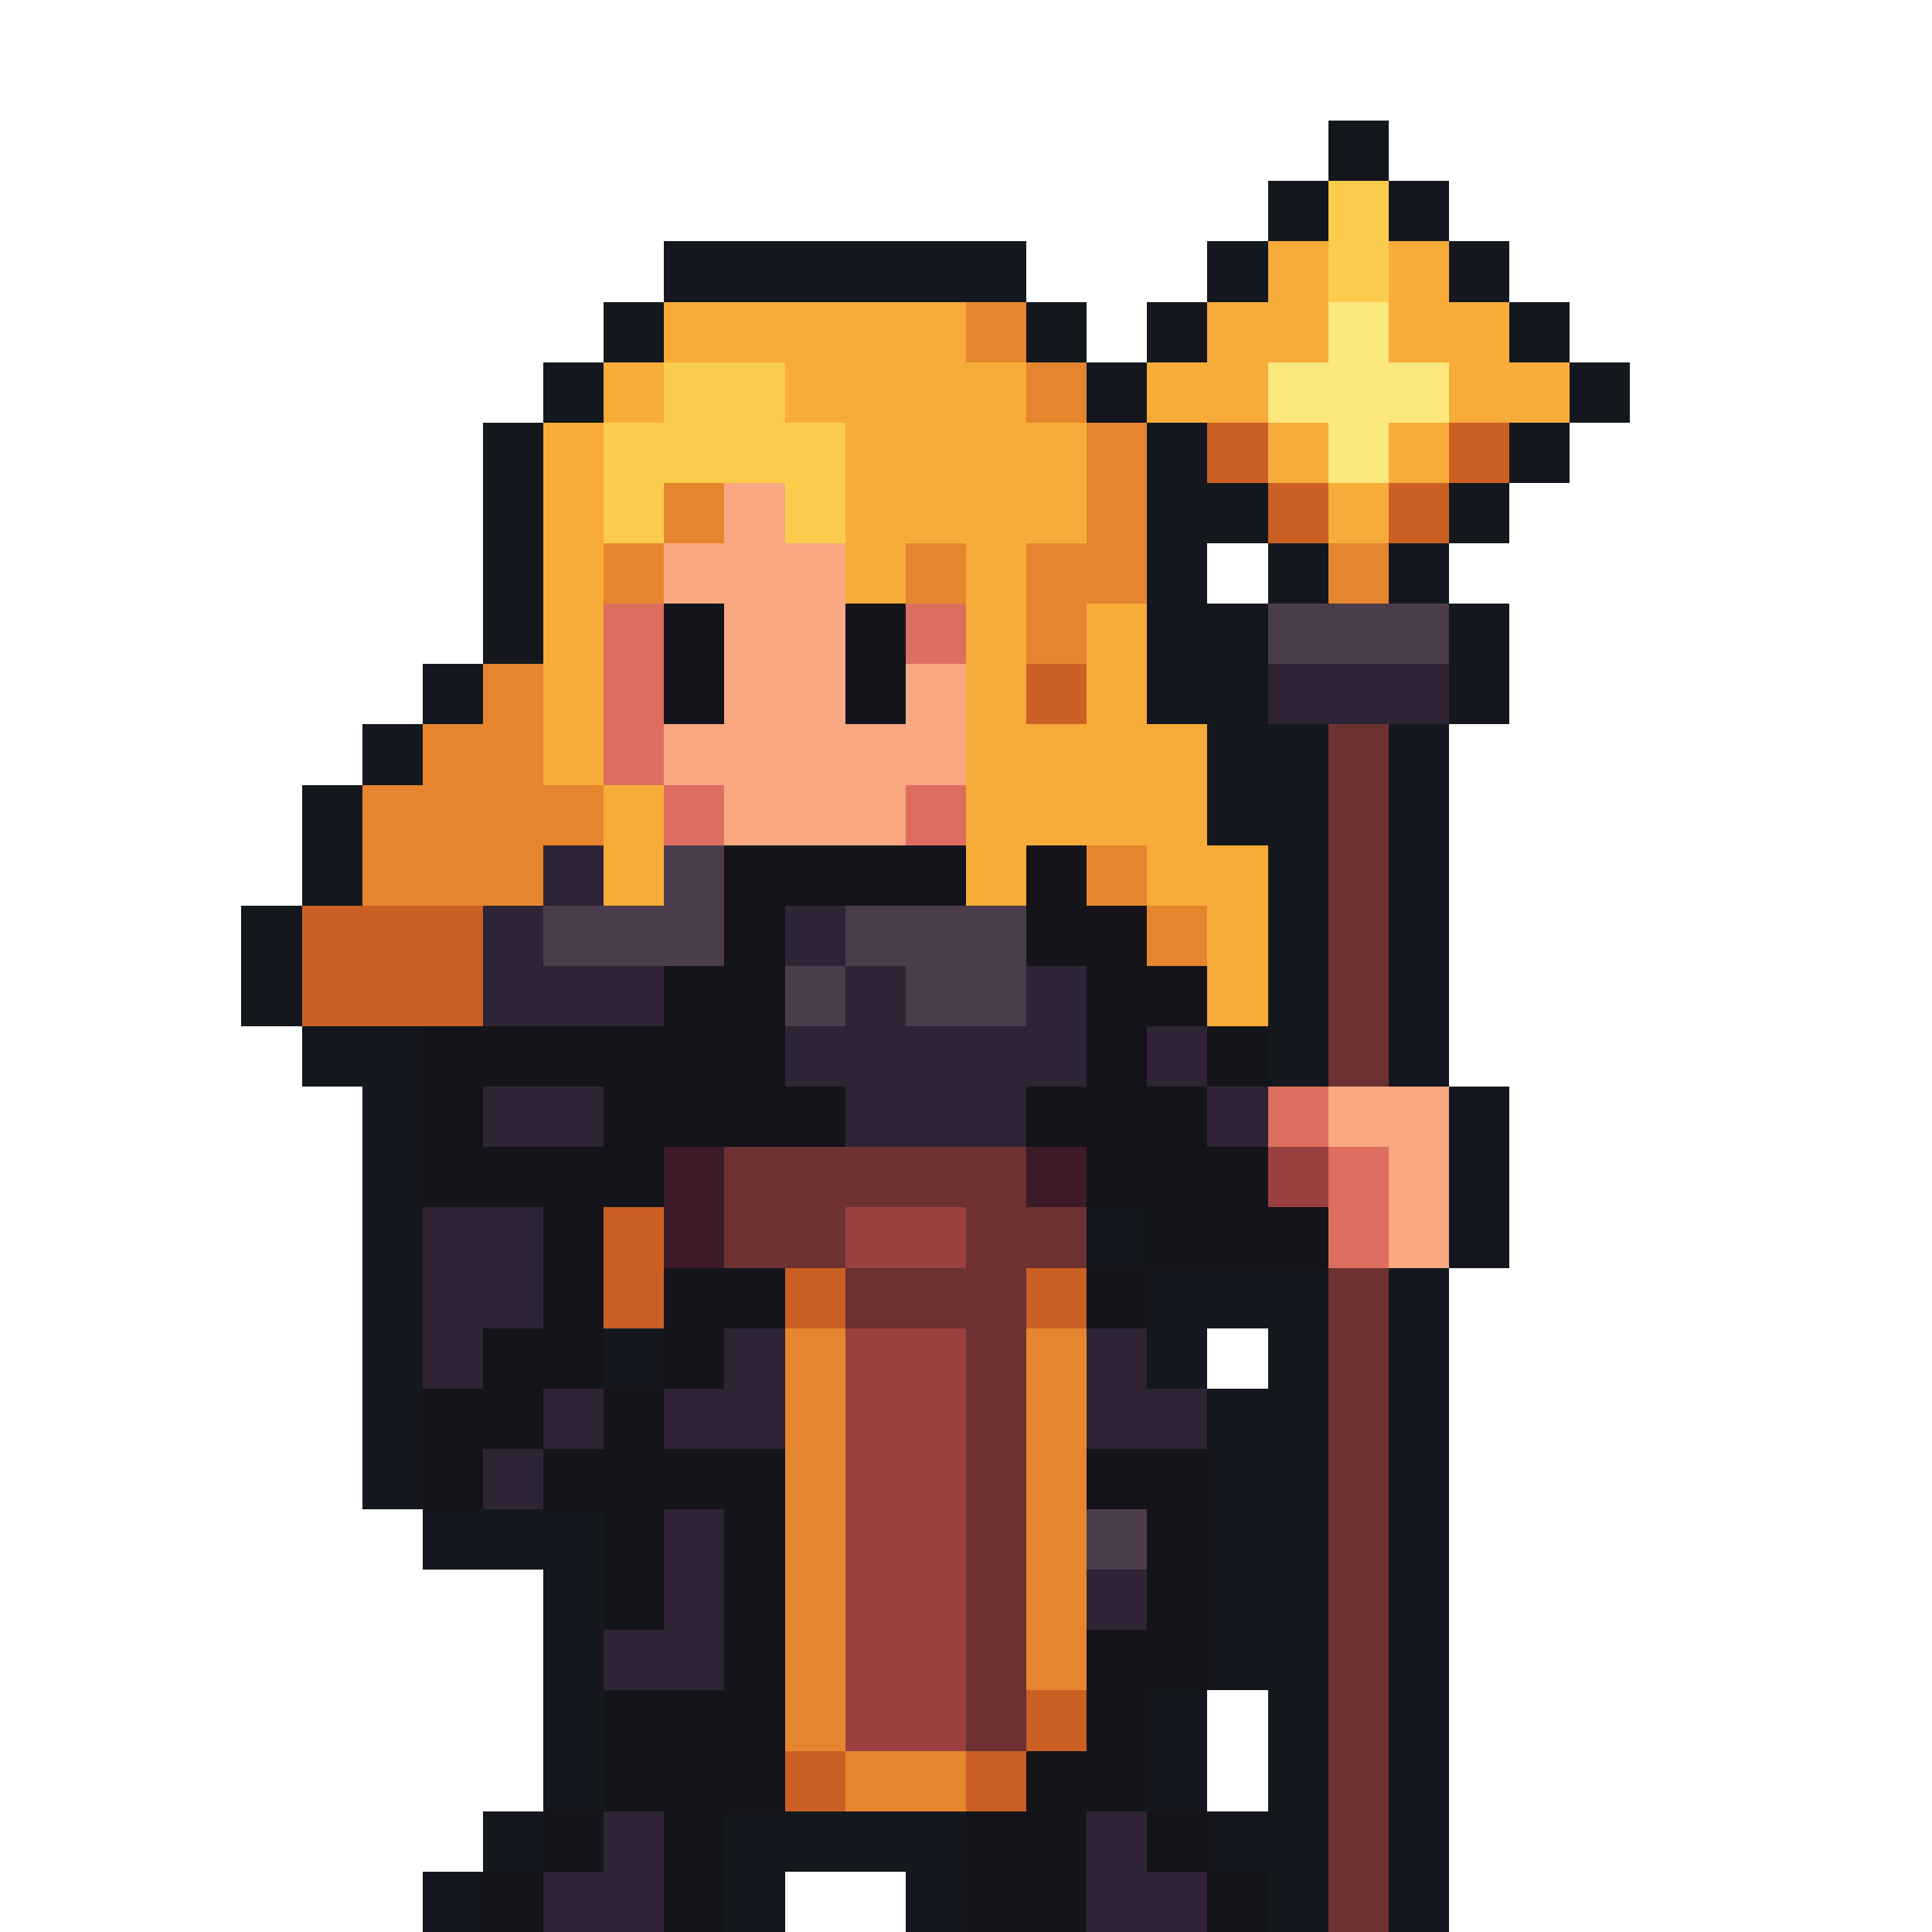
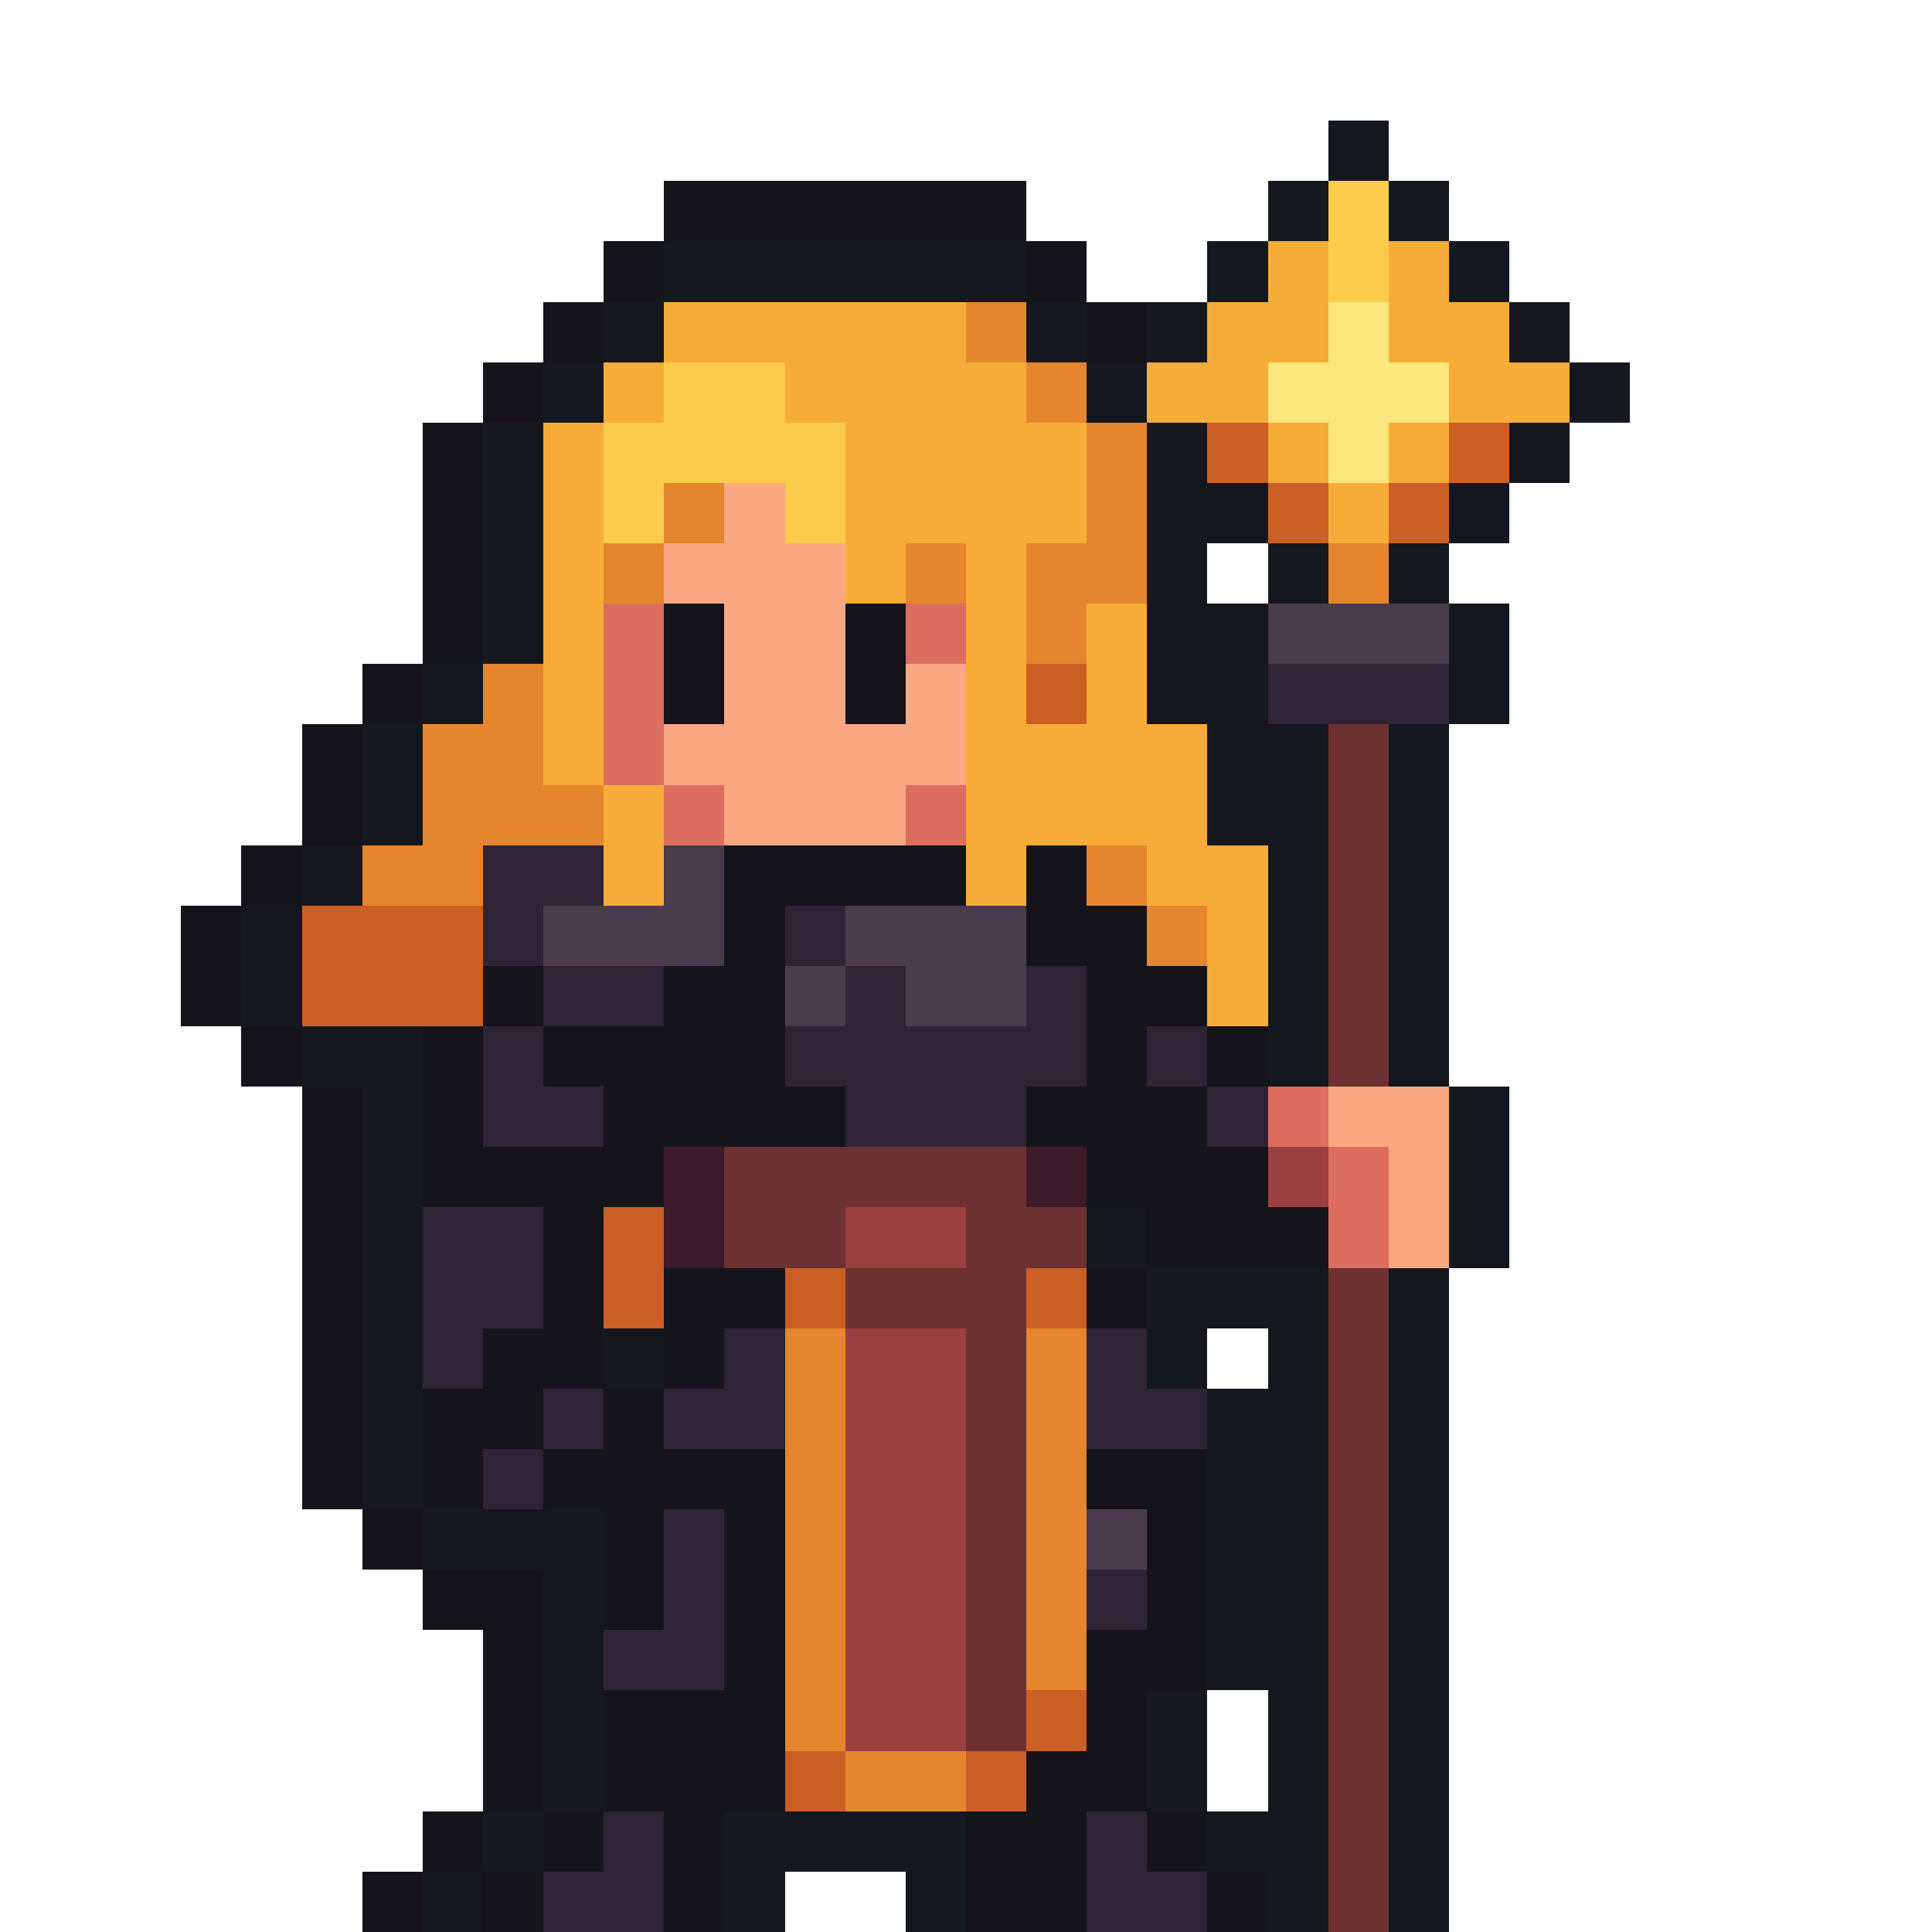
<svg xmlns="http://www.w3.org/2000/svg" version="1.1" width="32" height="32" shape-rendering="crispEdges">
  <rect x="22" y="2" width="1" height="1" fill="#14181E" />
+   <rect x="11" y="3" width="6" height="1" fill="#15141B" />
  <rect x="21" y="3" width="1" height="1" fill="#14181E" />
  <rect x="22" y="3" width="1" height="2" fill="#FBCC4C" />
  <rect x="23" y="3" width="1" height="1" fill="#14181E" />
+   <rect x="10" y="4" width="1" height="1" fill="#15141B" />
  <rect x="11" y="4" width="6" height="1" fill="#14181E" />
+   <rect x="17" y="4" width="1" height="1" fill="#15141B" />
  <rect x="20" y="4" width="1" height="1" fill="#14181E" />
  <rect x="21" y="4" width="1" height="2" fill="#F7AC39" />
  <rect x="23" y="4" width="1" height="2" fill="#F7AC39" />
  <rect x="24" y="4" width="1" height="1" fill="#14181E" />
+   <rect x="9" y="5" width="1" height="1" fill="#15141B" />
  <rect x="10" y="5" width="1" height="1" fill="#14181E" />
  <rect x="11" y="5" width="5" height="1" fill="#F7AC39" />
  <rect x="16" y="5" width="1" height="1" fill="#E5862E" />
  <rect x="17" y="5" width="1" height="1" fill="#14181E" />
+   <rect x="18" y="5" width="1" height="1" fill="#15141B" />
  <rect x="19" y="5" width="1" height="1" fill="#14181E" />
  <rect x="20" y="5" width="1" height="2" fill="#F7AC39" />
  <rect x="22" y="5" width="1" height="3" fill="#FCE77C" />
  <rect x="24" y="5" width="1" height="2" fill="#F7AC39" />
  <rect x="25" y="5" width="1" height="1" fill="#14181E" />
+   <rect x="8" y="6" width="1" height="1" fill="#15141B" />
  <rect x="9" y="6" width="1" height="1" fill="#14181E" />
  <rect x="10" y="6" width="1" height="1" fill="#F7AC39" />
  <rect x="11" y="6" width="2" height="2" fill="#FBCC4C" />
  <rect x="13" y="6" width="4" height="1" fill="#F7AC39" />
  <rect x="17" y="6" width="1" height="1" fill="#E5862E" />
  <rect x="18" y="6" width="1" height="1" fill="#14181E" />
  <rect x="19" y="6" width="1" height="1" fill="#F7AC39" />
  <rect x="21" y="6" width="1" height="1" fill="#FCE77C" />
  <rect x="23" y="6" width="1" height="1" fill="#FCE77C" />
  <rect x="25" y="6" width="1" height="1" fill="#F7AC39" />
  <rect x="26" y="6" width="1" height="1" fill="#14181E" />
+   <rect x="7" y="7" width="1" height="4" fill="#15141B" />
  <rect x="8" y="7" width="1" height="4" fill="#14181E" />
  <rect x="9" y="7" width="1" height="6" fill="#F7AC39" />
  <rect x="10" y="7" width="1" height="2" fill="#FBCC4C" />
  <rect x="13" y="7" width="1" height="2" fill="#FBCC4C" />
  <rect x="14" y="7" width="4" height="2" fill="#F7AC39" />
  <rect x="18" y="7" width="1" height="3" fill="#E5862E" />
  <rect x="19" y="7" width="1" height="5" fill="#14181E" />
  <rect x="20" y="7" width="1" height="1" fill="#CB5F24" />
  <rect x="21" y="7" width="1" height="1" fill="#F7AC39" />
  <rect x="23" y="7" width="1" height="1" fill="#F7AC39" />
  <rect x="24" y="7" width="1" height="1" fill="#CB5F24" />
  <rect x="25" y="7" width="1" height="1" fill="#14181E" />
  <rect x="11" y="8" width="1" height="1" fill="#E5862E" />
  <rect x="12" y="8" width="1" height="6" fill="#F9A882" />
  <rect x="20" y="8" width="1" height="1" fill="#14181E" />
  <rect x="21" y="8" width="1" height="1" fill="#CB5F24" />
  <rect x="22" y="8" width="1" height="1" fill="#F7AC39" />
  <rect x="23" y="8" width="1" height="1" fill="#CB5F24" />
  <rect x="24" y="8" width="1" height="1" fill="#14181E" />
  <rect x="10" y="9" width="1" height="1" fill="#E5862E" />
  <rect x="11" y="9" width="1" height="1" fill="#F9A882" />
  <rect x="13" y="9" width="1" height="5" fill="#F9A882" />
  <rect x="14" y="9" width="1" height="1" fill="#F7AC39" />
  <rect x="15" y="9" width="1" height="1" fill="#E5862E" />
  <rect x="16" y="9" width="1" height="6" fill="#F7AC39" />
  <rect x="17" y="9" width="1" height="2" fill="#E5862E" />
  <rect x="21" y="9" width="1" height="1" fill="#14181E" />
  <rect x="22" y="9" width="1" height="1" fill="#E5862E" />
  <rect x="23" y="9" width="1" height="1" fill="#14181E" />
  <rect x="10" y="10" width="1" height="3" fill="#DD6E5F" />
  <rect x="11" y="10" width="1" height="2" fill="#15141B" />
  <rect x="14" y="10" width="1" height="2" fill="#15141B" />
  <rect x="15" y="10" width="1" height="1" fill="#DD6E5F" />
  <rect x="18" y="10" width="1" height="4" fill="#F7AC39" />
  <rect x="20" y="10" width="1" height="4" fill="#14181E" />
  <rect x="21" y="10" width="3" height="1" fill="#4B3C4D" />
  <rect x="24" y="10" width="1" height="2" fill="#14181E" />
+   <rect x="6" y="11" width="1" height="1" fill="#15141B" />
  <rect x="7" y="11" width="1" height="1" fill="#14181E" />
-   <rect x="8" y="11" width="1" height="4" fill="#E5862E" />
+   <rect x="8" y="11" width="1" height="3" fill="#E5862E" />
  <rect x="15" y="11" width="1" height="2" fill="#F9A882" />
  <rect x="17" y="11" width="1" height="1" fill="#CB5F24" />
  <rect x="21" y="11" width="3" height="1" fill="#2F2435" />
-   <rect x="6" y="12" width="1" height="1" fill="#14181E" />
+   <rect x="5" y="12" width="1" height="2" fill="#15141B" />
+   <rect x="6" y="12" width="1" height="2" fill="#14181E" />
  <rect x="7" y="12" width="1" height="3" fill="#E5862E" />
  <rect x="11" y="12" width="1" height="1" fill="#F9A882" />
  <rect x="14" y="12" width="1" height="2" fill="#F9A882" />
  <rect x="17" y="12" width="1" height="2" fill="#F7AC39" />
  <rect x="19" y="12" width="1" height="3" fill="#F7AC39" />
  <rect x="21" y="12" width="1" height="6" fill="#14181E" />
  <rect x="22" y="12" width="1" height="6" fill="#6D3131" />
  <rect x="23" y="12" width="1" height="6" fill="#14181E" />
-   <rect x="5" y="13" width="1" height="2" fill="#14181E" />
-   <rect x="6" y="13" width="1" height="2" fill="#E5862E" />
  <rect x="9" y="13" width="1" height="1" fill="#E5862E" />
  <rect x="10" y="13" width="1" height="2" fill="#F7AC39" />
  <rect x="11" y="13" width="1" height="1" fill="#DD6E5F" />
  <rect x="15" y="13" width="1" height="1" fill="#DD6E5F" />
-   <rect x="9" y="14" width="1" height="1" fill="#2F2435" />
+   <rect x="4" y="14" width="1" height="1" fill="#15141B" />
+   <rect x="5" y="14" width="1" height="1" fill="#14181E" />
+   <rect x="6" y="14" width="1" height="1" fill="#E5862E" />
+   <rect x="8" y="14" width="2" height="1" fill="#2F2435" />
  <rect x="11" y="14" width="1" height="2" fill="#4B3C4D" />
  <rect x="12" y="14" width="4" height="1" fill="#15141B" />
  <rect x="17" y="14" width="1" height="2" fill="#15141B" />
  <rect x="18" y="14" width="1" height="1" fill="#E5862E" />
  <rect x="20" y="14" width="1" height="3" fill="#F7AC39" />
+   <rect x="3" y="15" width="1" height="2" fill="#15141B" />
  <rect x="4" y="15" width="1" height="2" fill="#14181E" />
  <rect x="5" y="15" width="3" height="2" fill="#CB5F24" />
-   <rect x="8" y="15" width="1" height="2" fill="#2F2435" />
+   <rect x="8" y="15" width="1" height="1" fill="#2F2435" />
  <rect x="9" y="15" width="2" height="1" fill="#4B3C4D" />
  <rect x="12" y="15" width="1" height="4" fill="#15141B" />
  <rect x="13" y="15" width="1" height="1" fill="#2F2435" />
  <rect x="14" y="15" width="3" height="1" fill="#4B3C4D" />
  <rect x="18" y="15" width="1" height="5" fill="#15141B" />
  <rect x="19" y="15" width="1" height="1" fill="#E5862E" />
+   <rect x="8" y="16" width="1" height="1" fill="#15141B" />
  <rect x="9" y="16" width="2" height="1" fill="#2F2435" />
  <rect x="11" y="16" width="1" height="3" fill="#15141B" />
  <rect x="13" y="16" width="1" height="1" fill="#4B3C4D" />
  <rect x="14" y="16" width="1" height="3" fill="#2F2435" />
  <rect x="15" y="16" width="2" height="1" fill="#4B3C4D" />
  <rect x="17" y="16" width="1" height="2" fill="#2F2435" />
  <rect x="19" y="16" width="1" height="1" fill="#15141B" />
+   <rect x="4" y="17" width="1" height="1" fill="#15141B" />
  <rect x="5" y="17" width="2" height="1" fill="#14181E" />
-   <rect x="7" y="17" width="4" height="1" fill="#15141B" />
+   <rect x="7" y="17" width="1" height="3" fill="#15141B" />
+   <rect x="8" y="17" width="1" height="2" fill="#2F2435" />
+   <rect x="9" y="17" width="2" height="1" fill="#15141B" />
  <rect x="13" y="17" width="1" height="1" fill="#2F2435" />
  <rect x="15" y="17" width="2" height="2" fill="#2F2435" />
  <rect x="19" y="17" width="1" height="1" fill="#2F2435" />
  <rect x="20" y="17" width="1" height="1" fill="#15141B" />
+   <rect x="5" y="18" width="1" height="7" fill="#15141B" />
  <rect x="6" y="18" width="1" height="7" fill="#14181E" />
-   <rect x="7" y="18" width="1" height="2" fill="#15141B" />
-   <rect x="8" y="18" width="2" height="1" fill="#2F2435" />
+   <rect x="9" y="18" width="1" height="1" fill="#2F2435" />
  <rect x="10" y="18" width="1" height="2" fill="#15141B" />
  <rect x="13" y="18" width="1" height="1" fill="#15141B" />
  <rect x="17" y="18" width="1" height="1" fill="#15141B" />
  <rect x="19" y="18" width="1" height="3" fill="#15141B" />
  <rect x="20" y="18" width="1" height="1" fill="#2F2435" />
  <rect x="21" y="18" width="1" height="1" fill="#DD6E5F" />
  <rect x="22" y="18" width="2" height="1" fill="#F9A882" />
  <rect x="24" y="18" width="1" height="3" fill="#14181E" />
  <rect x="8" y="19" width="2" height="1" fill="#15141B" />
  <rect x="11" y="19" width="1" height="2" fill="#3D1A28" />
  <rect x="12" y="19" width="5" height="1" fill="#6D3131" />
  <rect x="17" y="19" width="1" height="1" fill="#3D1A28" />
  <rect x="20" y="19" width="1" height="2" fill="#15141B" />
  <rect x="21" y="19" width="1" height="1" fill="#9A4041" />
  <rect x="22" y="19" width="1" height="2" fill="#DD6E5F" />
  <rect x="23" y="19" width="1" height="2" fill="#F9A882" />
  <rect x="7" y="20" width="2" height="2" fill="#2F2435" />
  <rect x="9" y="20" width="1" height="3" fill="#15141B" />
  <rect x="10" y="20" width="1" height="2" fill="#CB5F24" />
  <rect x="12" y="20" width="2" height="1" fill="#6D3131" />
  <rect x="14" y="20" width="2" height="1" fill="#9A4041" />
  <rect x="16" y="20" width="2" height="1" fill="#6D3131" />
  <rect x="18" y="20" width="1" height="1" fill="#14181E" />
  <rect x="21" y="20" width="1" height="1" fill="#15141B" />
  <rect x="11" y="21" width="2" height="1" fill="#15141B" />
  <rect x="13" y="21" width="1" height="1" fill="#CB5F24" />
  <rect x="14" y="21" width="3" height="1" fill="#6D3131" />
  <rect x="17" y="21" width="1" height="1" fill="#CB5F24" />
  <rect x="18" y="21" width="1" height="1" fill="#15141B" />
  <rect x="19" y="21" width="3" height="1" fill="#14181E" />
  <rect x="22" y="21" width="1" height="11" fill="#6D3131" />
  <rect x="23" y="21" width="1" height="11" fill="#14181E" />
  <rect x="7" y="22" width="1" height="1" fill="#2F2435" />
  <rect x="8" y="22" width="1" height="2" fill="#15141B" />
  <rect x="10" y="22" width="1" height="1" fill="#14181E" />
  <rect x="11" y="22" width="1" height="1" fill="#15141B" />
  <rect x="12" y="22" width="1" height="2" fill="#2F2435" />
  <rect x="13" y="22" width="1" height="7" fill="#E5862E" />
  <rect x="14" y="22" width="2" height="7" fill="#9A4041" />
  <rect x="16" y="22" width="1" height="7" fill="#6D3131" />
  <rect x="17" y="22" width="1" height="6" fill="#E5862E" />
  <rect x="18" y="22" width="1" height="2" fill="#2F2435" />
  <rect x="19" y="22" width="1" height="1" fill="#14181E" />
  <rect x="21" y="22" width="1" height="10" fill="#14181E" />
  <rect x="7" y="23" width="1" height="2" fill="#15141B" />
  <rect x="9" y="23" width="1" height="1" fill="#2F2435" />
  <rect x="10" y="23" width="1" height="4" fill="#15141B" />
  <rect x="11" y="23" width="1" height="1" fill="#2F2435" />
  <rect x="19" y="23" width="1" height="1" fill="#2F2435" />
  <rect x="20" y="23" width="1" height="5" fill="#14181E" />
  <rect x="8" y="24" width="1" height="1" fill="#2F2435" />
  <rect x="9" y="24" width="1" height="1" fill="#15141B" />
  <rect x="11" y="24" width="2" height="1" fill="#15141B" />
  <rect x="18" y="24" width="2" height="1" fill="#15141B" />
+   <rect x="6" y="25" width="1" height="1" fill="#15141B" />
  <rect x="7" y="25" width="3" height="1" fill="#14181E" />
  <rect x="11" y="25" width="1" height="3" fill="#2F2435" />
  <rect x="12" y="25" width="1" height="5" fill="#15141B" />
  <rect x="18" y="25" width="1" height="1" fill="#4B3C4D" />
  <rect x="19" y="25" width="1" height="3" fill="#15141B" />
+   <rect x="7" y="26" width="2" height="1" fill="#15141B" />
  <rect x="9" y="26" width="1" height="4" fill="#14181E" />
  <rect x="18" y="26" width="1" height="1" fill="#2F2435" />
+   <rect x="8" y="27" width="1" height="3" fill="#15141B" />
  <rect x="10" y="27" width="1" height="1" fill="#2F2435" />
  <rect x="18" y="27" width="1" height="3" fill="#15141B" />
  <rect x="10" y="28" width="2" height="2" fill="#15141B" />
  <rect x="17" y="28" width="1" height="1" fill="#CB5F24" />
  <rect x="19" y="28" width="1" height="2" fill="#14181E" />
  <rect x="13" y="29" width="1" height="1" fill="#CB5F24" />
  <rect x="14" y="29" width="2" height="1" fill="#E5862E" />
  <rect x="16" y="29" width="1" height="1" fill="#CB5F24" />
  <rect x="17" y="29" width="1" height="3" fill="#15141B" />
+   <rect x="7" y="30" width="1" height="1" fill="#15141B" />
  <rect x="8" y="30" width="1" height="1" fill="#14181E" />
  <rect x="9" y="30" width="1" height="1" fill="#15141B" />
  <rect x="10" y="30" width="1" height="2" fill="#2F2435" />
  <rect x="11" y="30" width="1" height="2" fill="#15141B" />
  <rect x="12" y="30" width="4" height="1" fill="#14181E" />
  <rect x="16" y="30" width="1" height="2" fill="#15141B" />
  <rect x="18" y="30" width="1" height="2" fill="#2F2435" />
  <rect x="19" y="30" width="1" height="1" fill="#15141B" />
  <rect x="20" y="30" width="1" height="1" fill="#14181E" />
+   <rect x="6" y="31" width="1" height="1" fill="#15141B" />
  <rect x="7" y="31" width="1" height="1" fill="#14181E" />
  <rect x="8" y="31" width="1" height="1" fill="#15141B" />
  <rect x="9" y="31" width="1" height="1" fill="#2F2435" />
  <rect x="12" y="31" width="1" height="1" fill="#14181E" />
  <rect x="15" y="31" width="1" height="1" fill="#14181E" />
  <rect x="19" y="31" width="1" height="1" fill="#2F2435" />
  <rect x="20" y="31" width="1" height="1" fill="#15141B" />
</svg>
